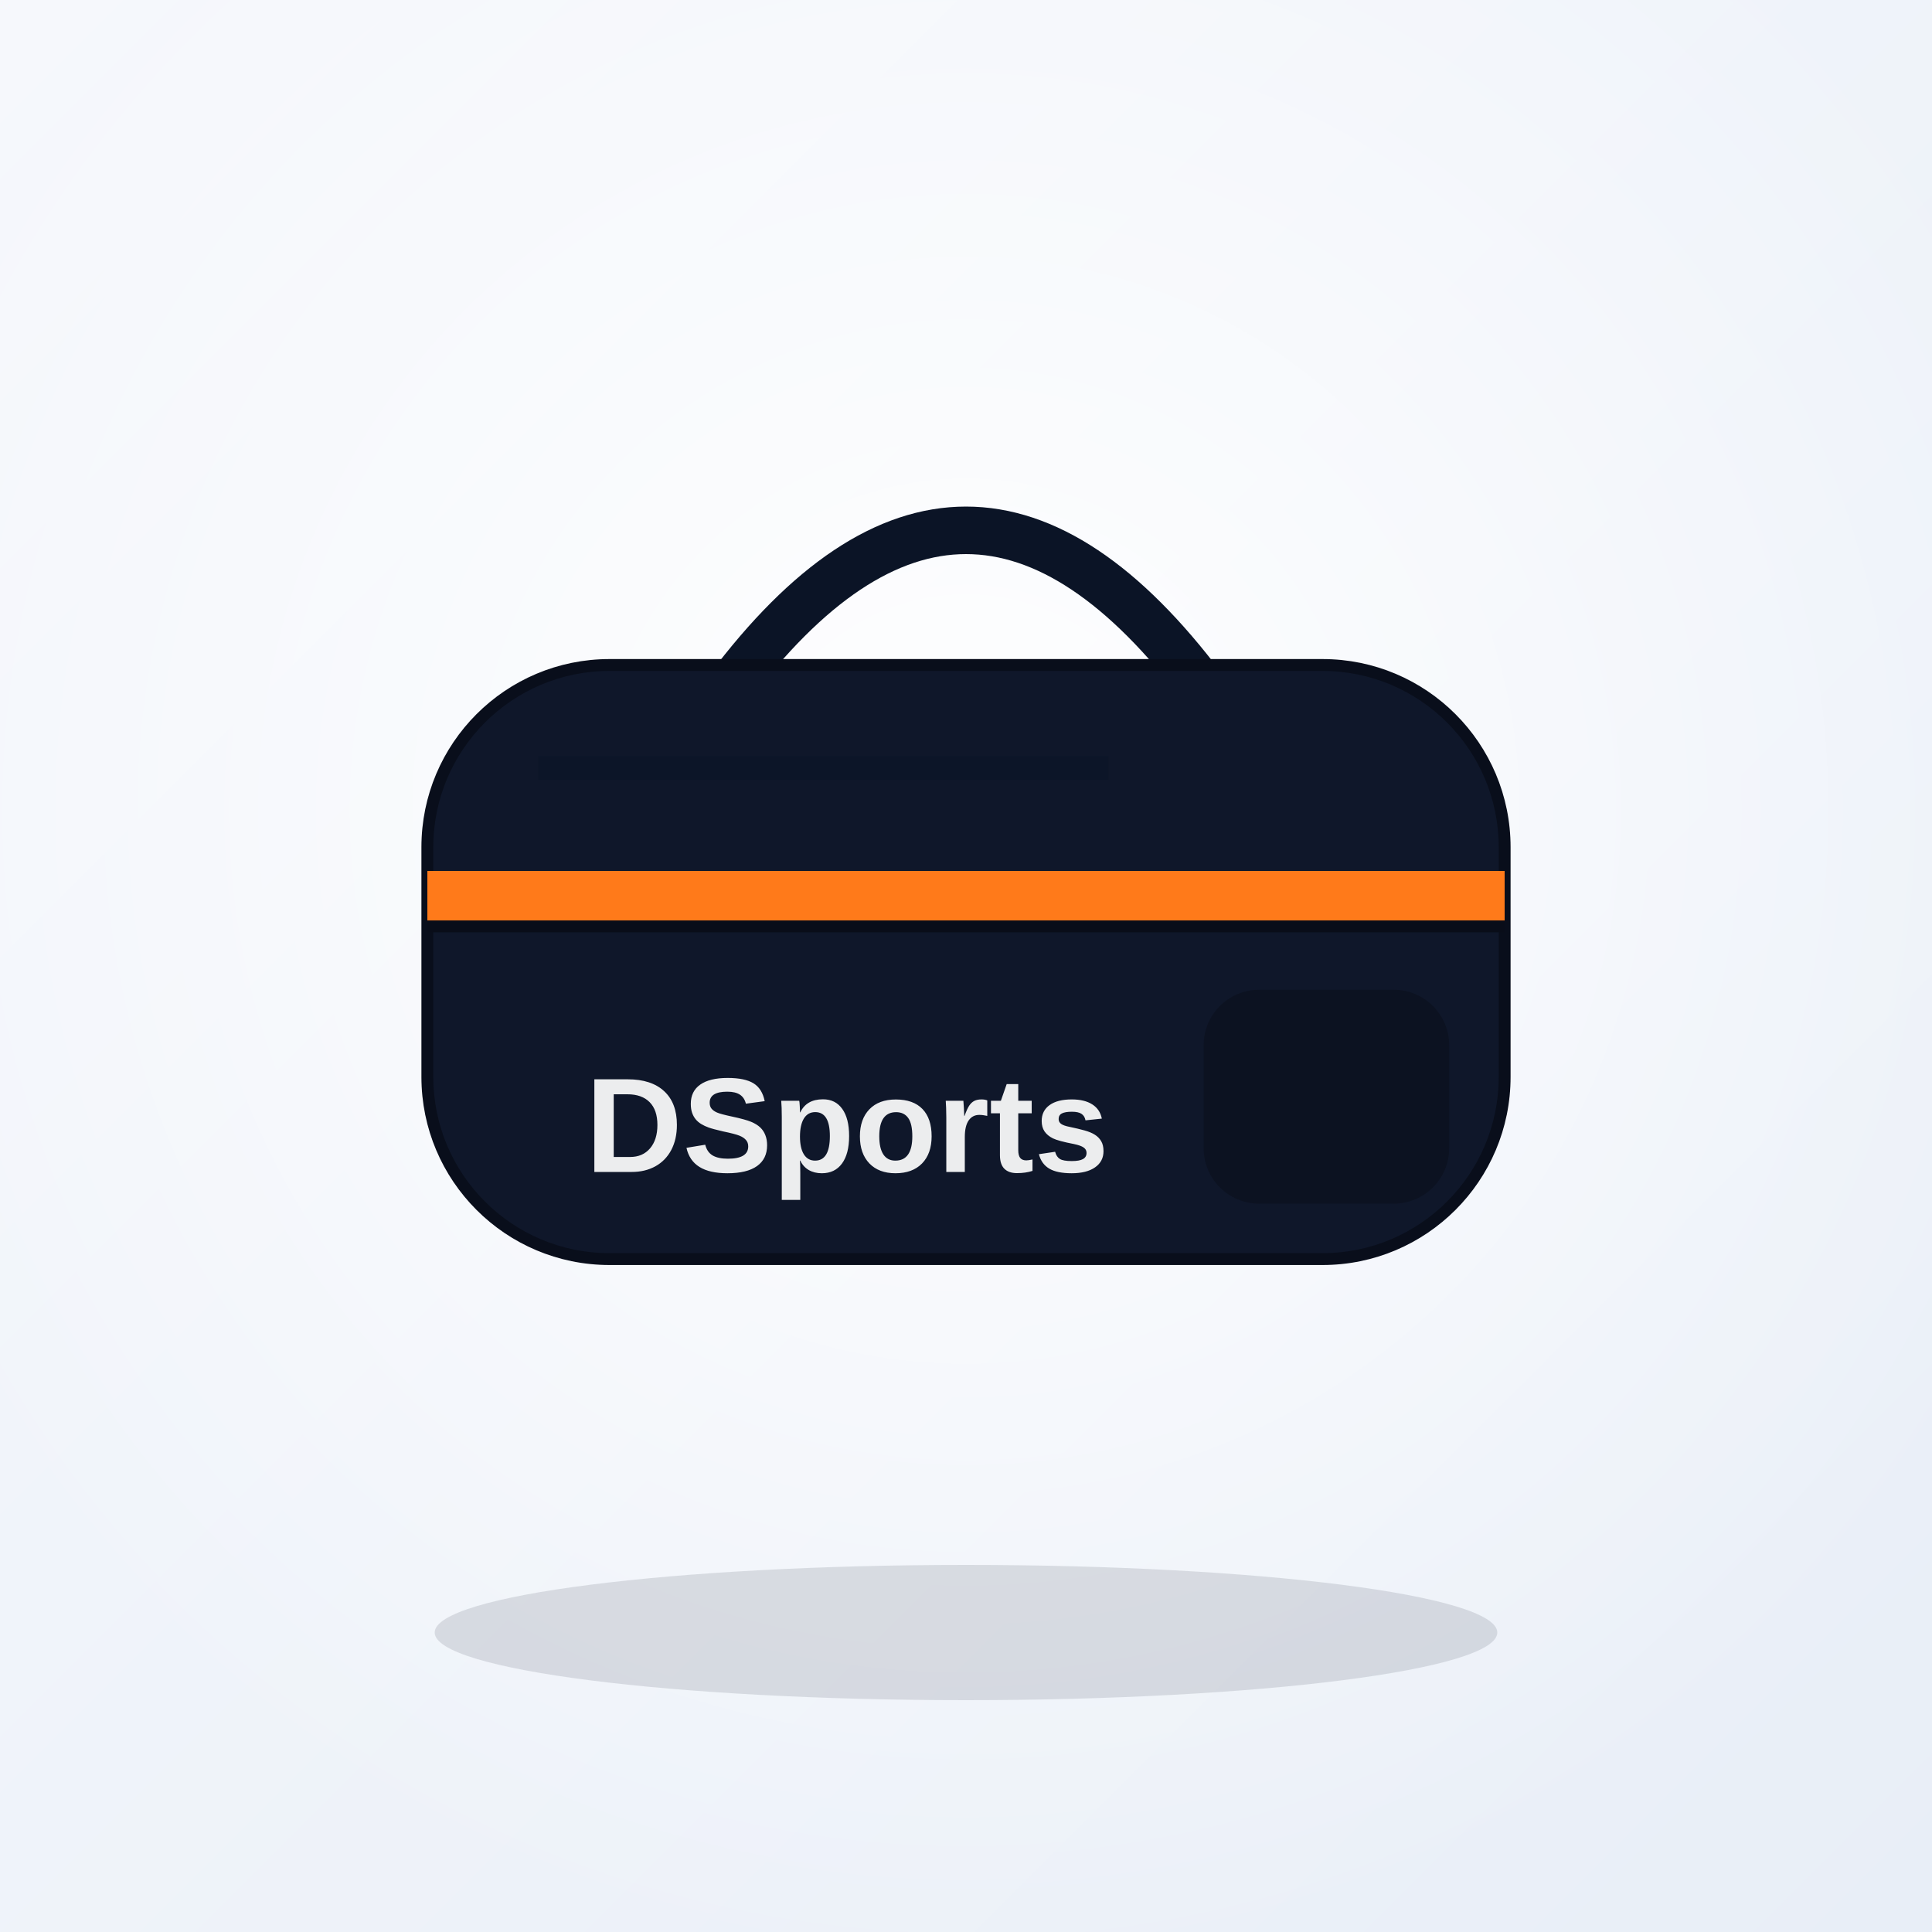
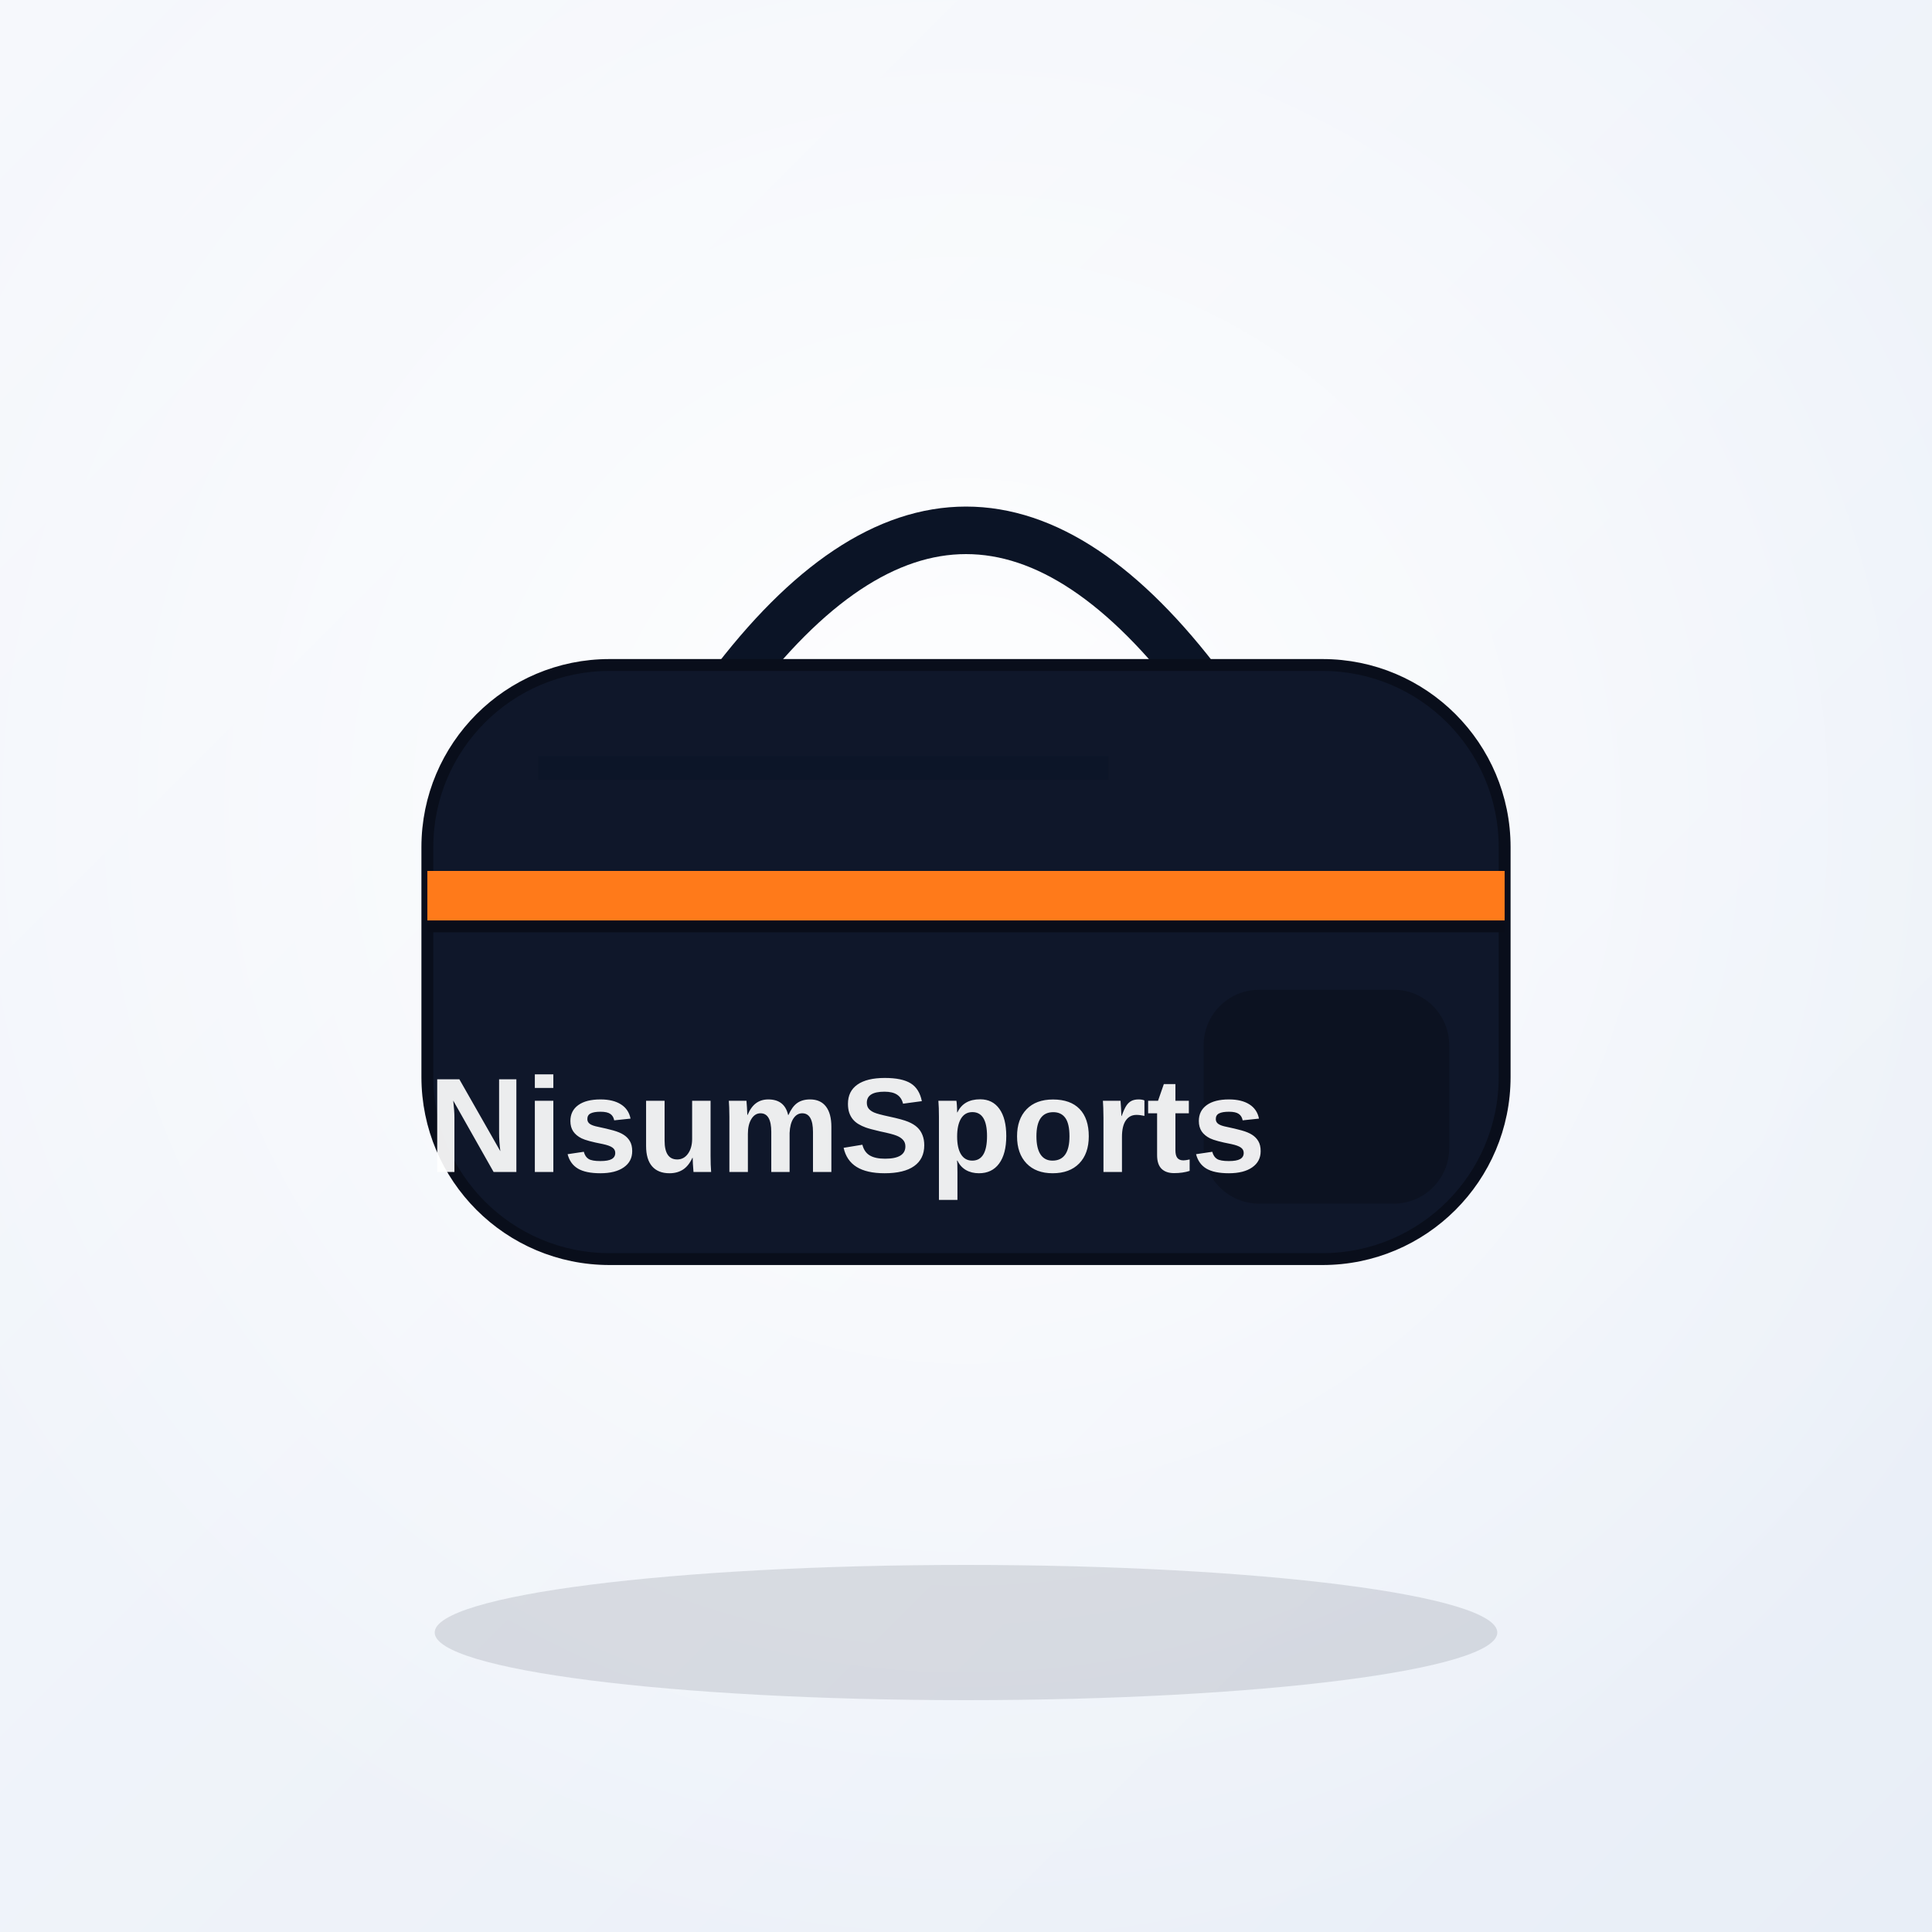
<svg xmlns="http://www.w3.org/2000/svg" viewBox="0 0 400 400" width="400" height="400" role="img" aria-label="product illustration">
  <defs>
    <linearGradient id="bg" x1="0" y1="0" x2="1" y2="1">
      <stop offset="0" stop-color="#F6F8FC" />
      <stop offset="1" stop-color="#E8EEF7" />
    </linearGradient>
    <linearGradient id="wood" x1="0" y1="0" x2="1" y2="0">
      <stop offset="0" stop-color="#F2D9A8" />
      <stop offset=".5" stop-color="#E4BE80" />
      <stop offset="1" stop-color="#C99A58" />
    </linearGradient>
    <radialGradient id="spot" cx=".5" cy=".42" r=".6">
      <stop offset="0" stop-color="#FFFFFF" stop-opacity=".95" />
      <stop offset="1" stop-color="#FFFFFF" stop-opacity="0" />
    </radialGradient>
  </defs>
  <rect width="400" height="400" fill="url(#bg)" />
  <rect width="400" height="400" fill="url(#spot)" />
  <ellipse cx="200" cy="338" rx="110" ry="14" fill="#0B1426" opacity=".12" />
  <g transform="translate(200 200) scale(.82) translate(-200 -200)">
    <path d="M140 130Q200 50 260 130" stroke="#0B1426" stroke-width="12" fill="none" />
    <rect x="64" y="124" width="272" height="150" rx="46" fill="#0F172A" stroke="#090E1B" stroke-width="3" />
    <rect x="64" y="176" width="272" height="14" fill="#FF7A1A" />
    <path d="M64 190H336" stroke="#090D19" stroke-width="3" />
    <rect x="260" y="206" width="62" height="54" rx="14" fill="#0C1221" />
    <path d="M92 150H236" stroke="#0B1426" stroke-width="6" opacity=".7" />
-     <text x="170" y="252" font-size="34" font-family="Arial" font-weight="800" text-anchor="middle" fill="#FFFFFF" opacity=".92">DSports</text>
+     <text x="170" y="252" font-size="34" font-family="Arial" font-weight="800" text-anchor="middle" fill="#FFFFFF" opacity=".92">NisumSports</text>
  </g>
</svg>
